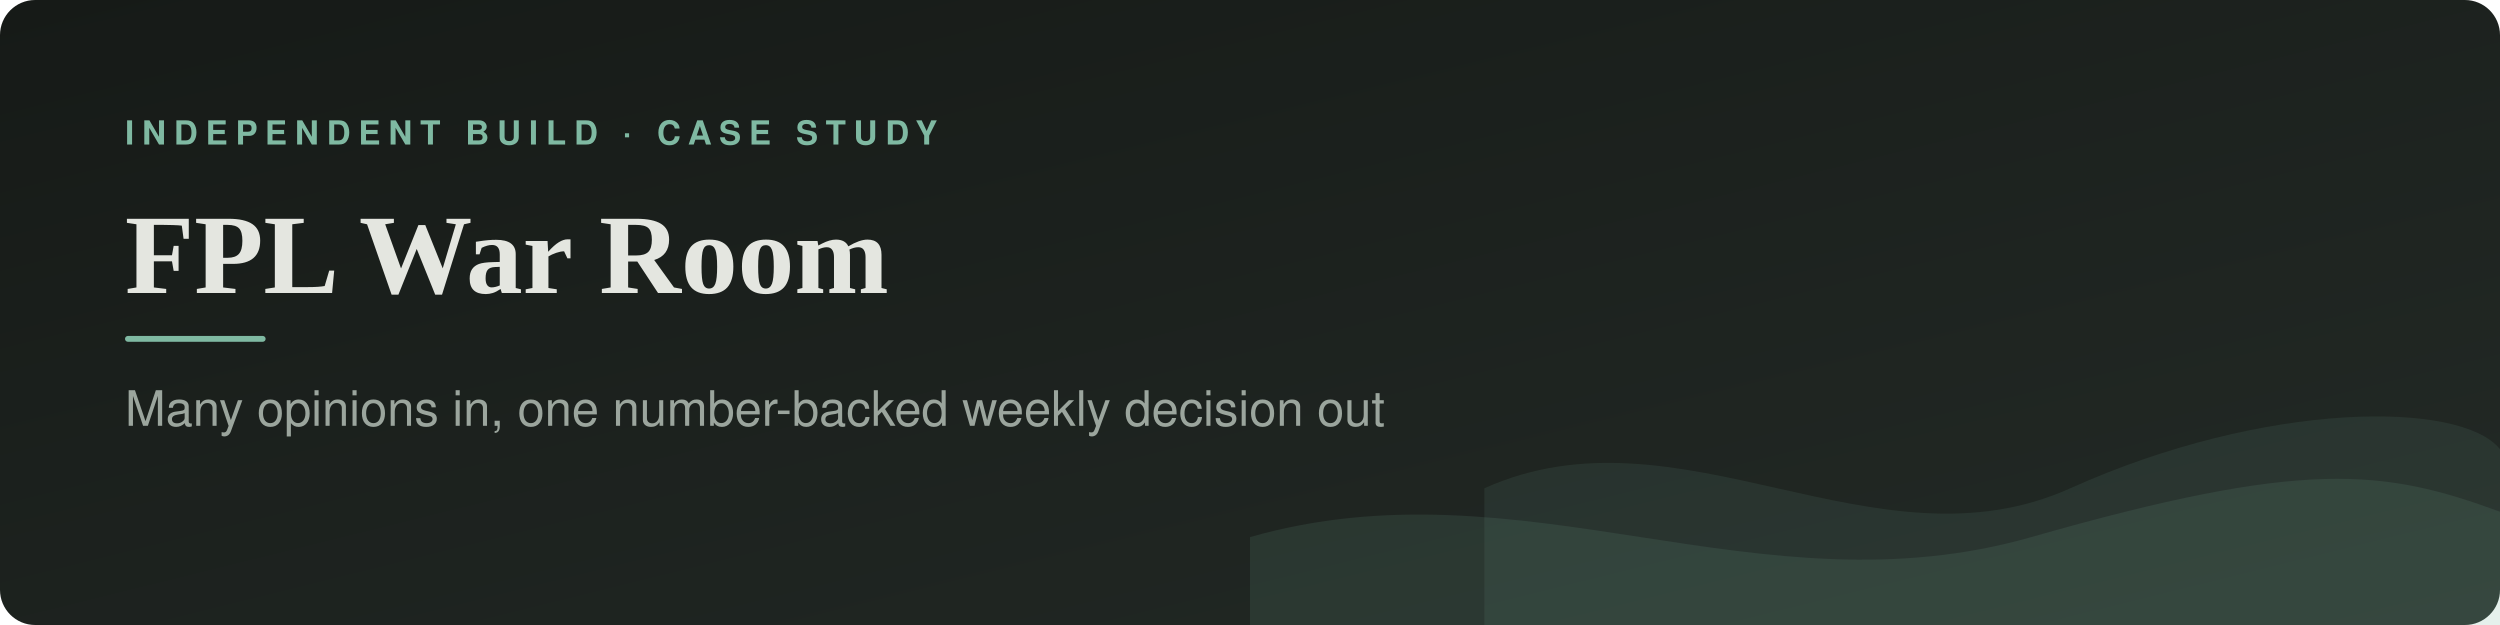
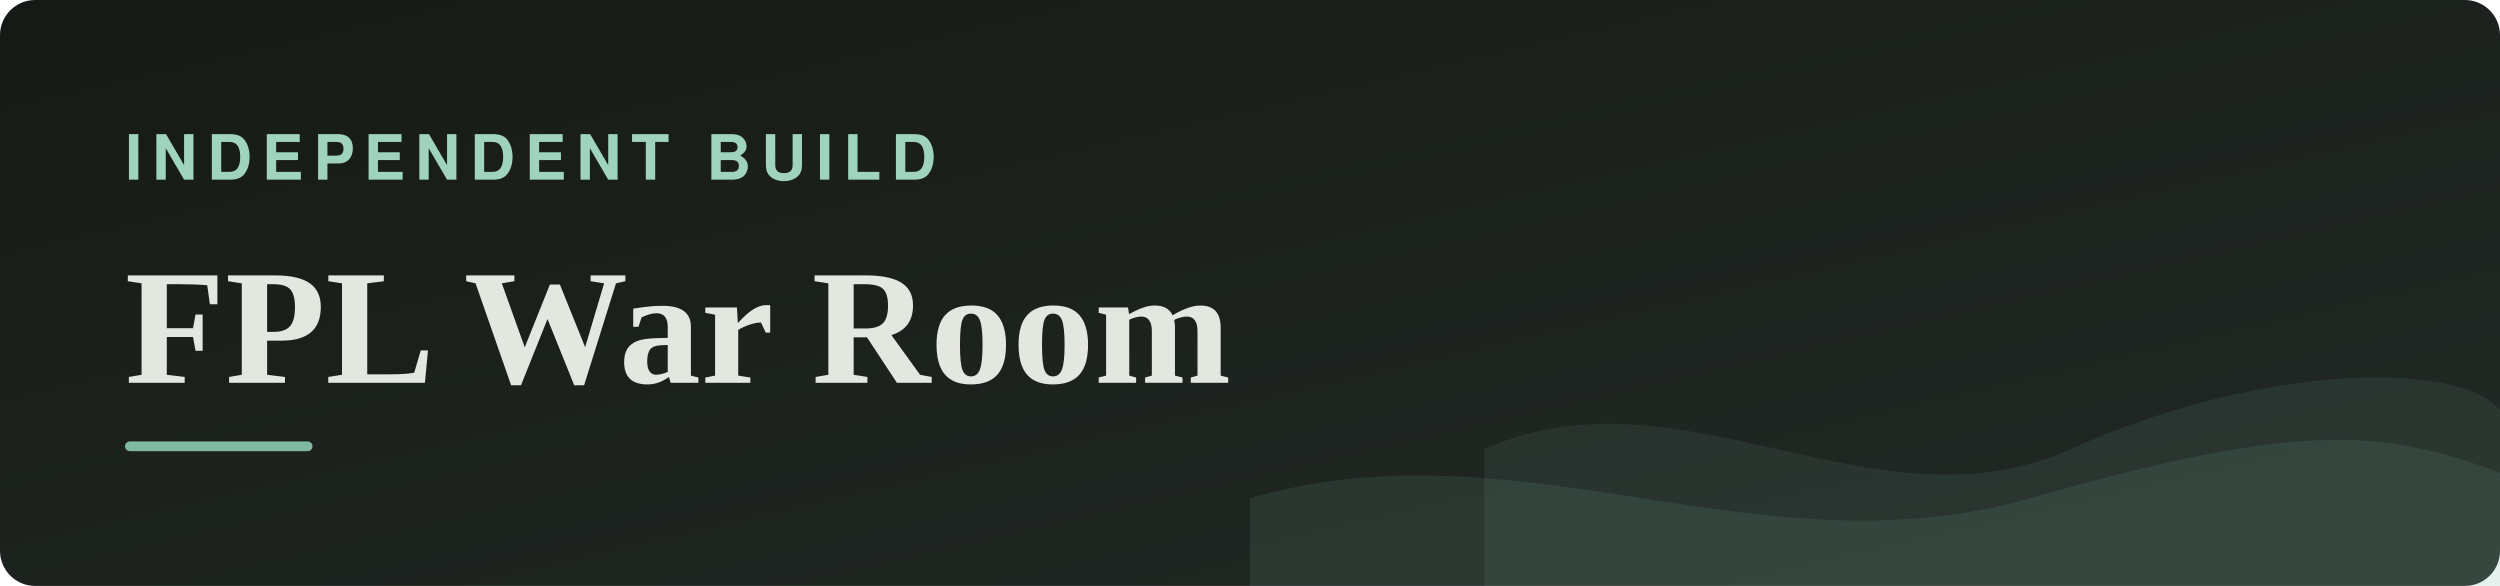
- <svg xmlns="http://www.w3.org/2000/svg" width="1280" height="320" viewBox="0 0 1280 320" role="img" aria-label="FPL War Room — Many opinions in, one number-backed weekly decision out">
+ <svg xmlns="http://www.w3.org/2000/svg" width="1280" height="300" viewBox="0 0 1280 300" role="img" aria-label="FPL War Room, Independent Build case study">
  <defs>
    <linearGradient id="g" x1="0" y1="0" x2="1" y2="1">
      <stop offset="0" stop-color="#161A17" />
      <stop offset="1" stop-color="#232A26" />
    </linearGradient>
  </defs>
-   <rect width="1280" height="320" rx="18" fill="url(#g)" />
-   <path d="M760 250 C 860 205, 960 295, 1060 250 S 1260 205, 1280 230 L1280 320 L760 320 Z" fill="#7FB9A2" opacity="0.10" />
-   <path d="M640 275 C 780 235, 900 315, 1040 275 S 1220 240, 1280 262 L1280 320 L640 320 Z" fill="#7FB9A2" opacity="0.12" />
-   <text x="64" y="74" fill="#7FB9A2" font-family="'Segoe UI', Helvetica, Arial, sans-serif" font-size="17" font-weight="600" letter-spacing="4">INDEPENDENT BUILD · CASE STUDY</text>
-   <text x="64" y="150" fill="#E4E6E0" font-family="Georgia, 'Times New Roman', serif" font-size="58" font-weight="700">FPL War Room</text>
-   <rect x="64" y="172" width="72" height="3" rx="1.5" fill="#7FB9A2" />
-   <text x="64" y="218" fill="#9BA59D" font-family="'Segoe UI', Helvetica, Arial, sans-serif" font-size="25">
-     <tspan x="64" dy="0">Many opinions in, one number-backed weekly decision out</tspan>
-   </text>
+   <rect width="1280" height="300" rx="18" fill="url(#g)" />
+   <path d="M760 230 C 860 185, 960 275, 1060 230 S 1260 185, 1280 210 L1280 300 L760 300 Z" fill="#7FB9A2" opacity="0.10" />
+   <path d="M640 255 C 780 215, 900 295, 1040 255 S 1220 220, 1280 242 L1280 300 L640 300 Z" fill="#7FB9A2" opacity="0.12" />
+   <text x="64" y="92" fill="#9FD3BD" font-family="'Segoe UI', Helvetica, Arial, sans-serif" font-size="32" font-weight="600" letter-spacing="5">INDEPENDENT BUILD</text>
+   <text x="64" y="196" fill="#E4E6E0" font-family="Georgia, 'Times New Roman', serif" font-size="84" font-weight="700">FPL War Room</text>
+   <rect x="64" y="226" width="96" height="5" rx="2.5" fill="#7FB9A2" />
</svg>
